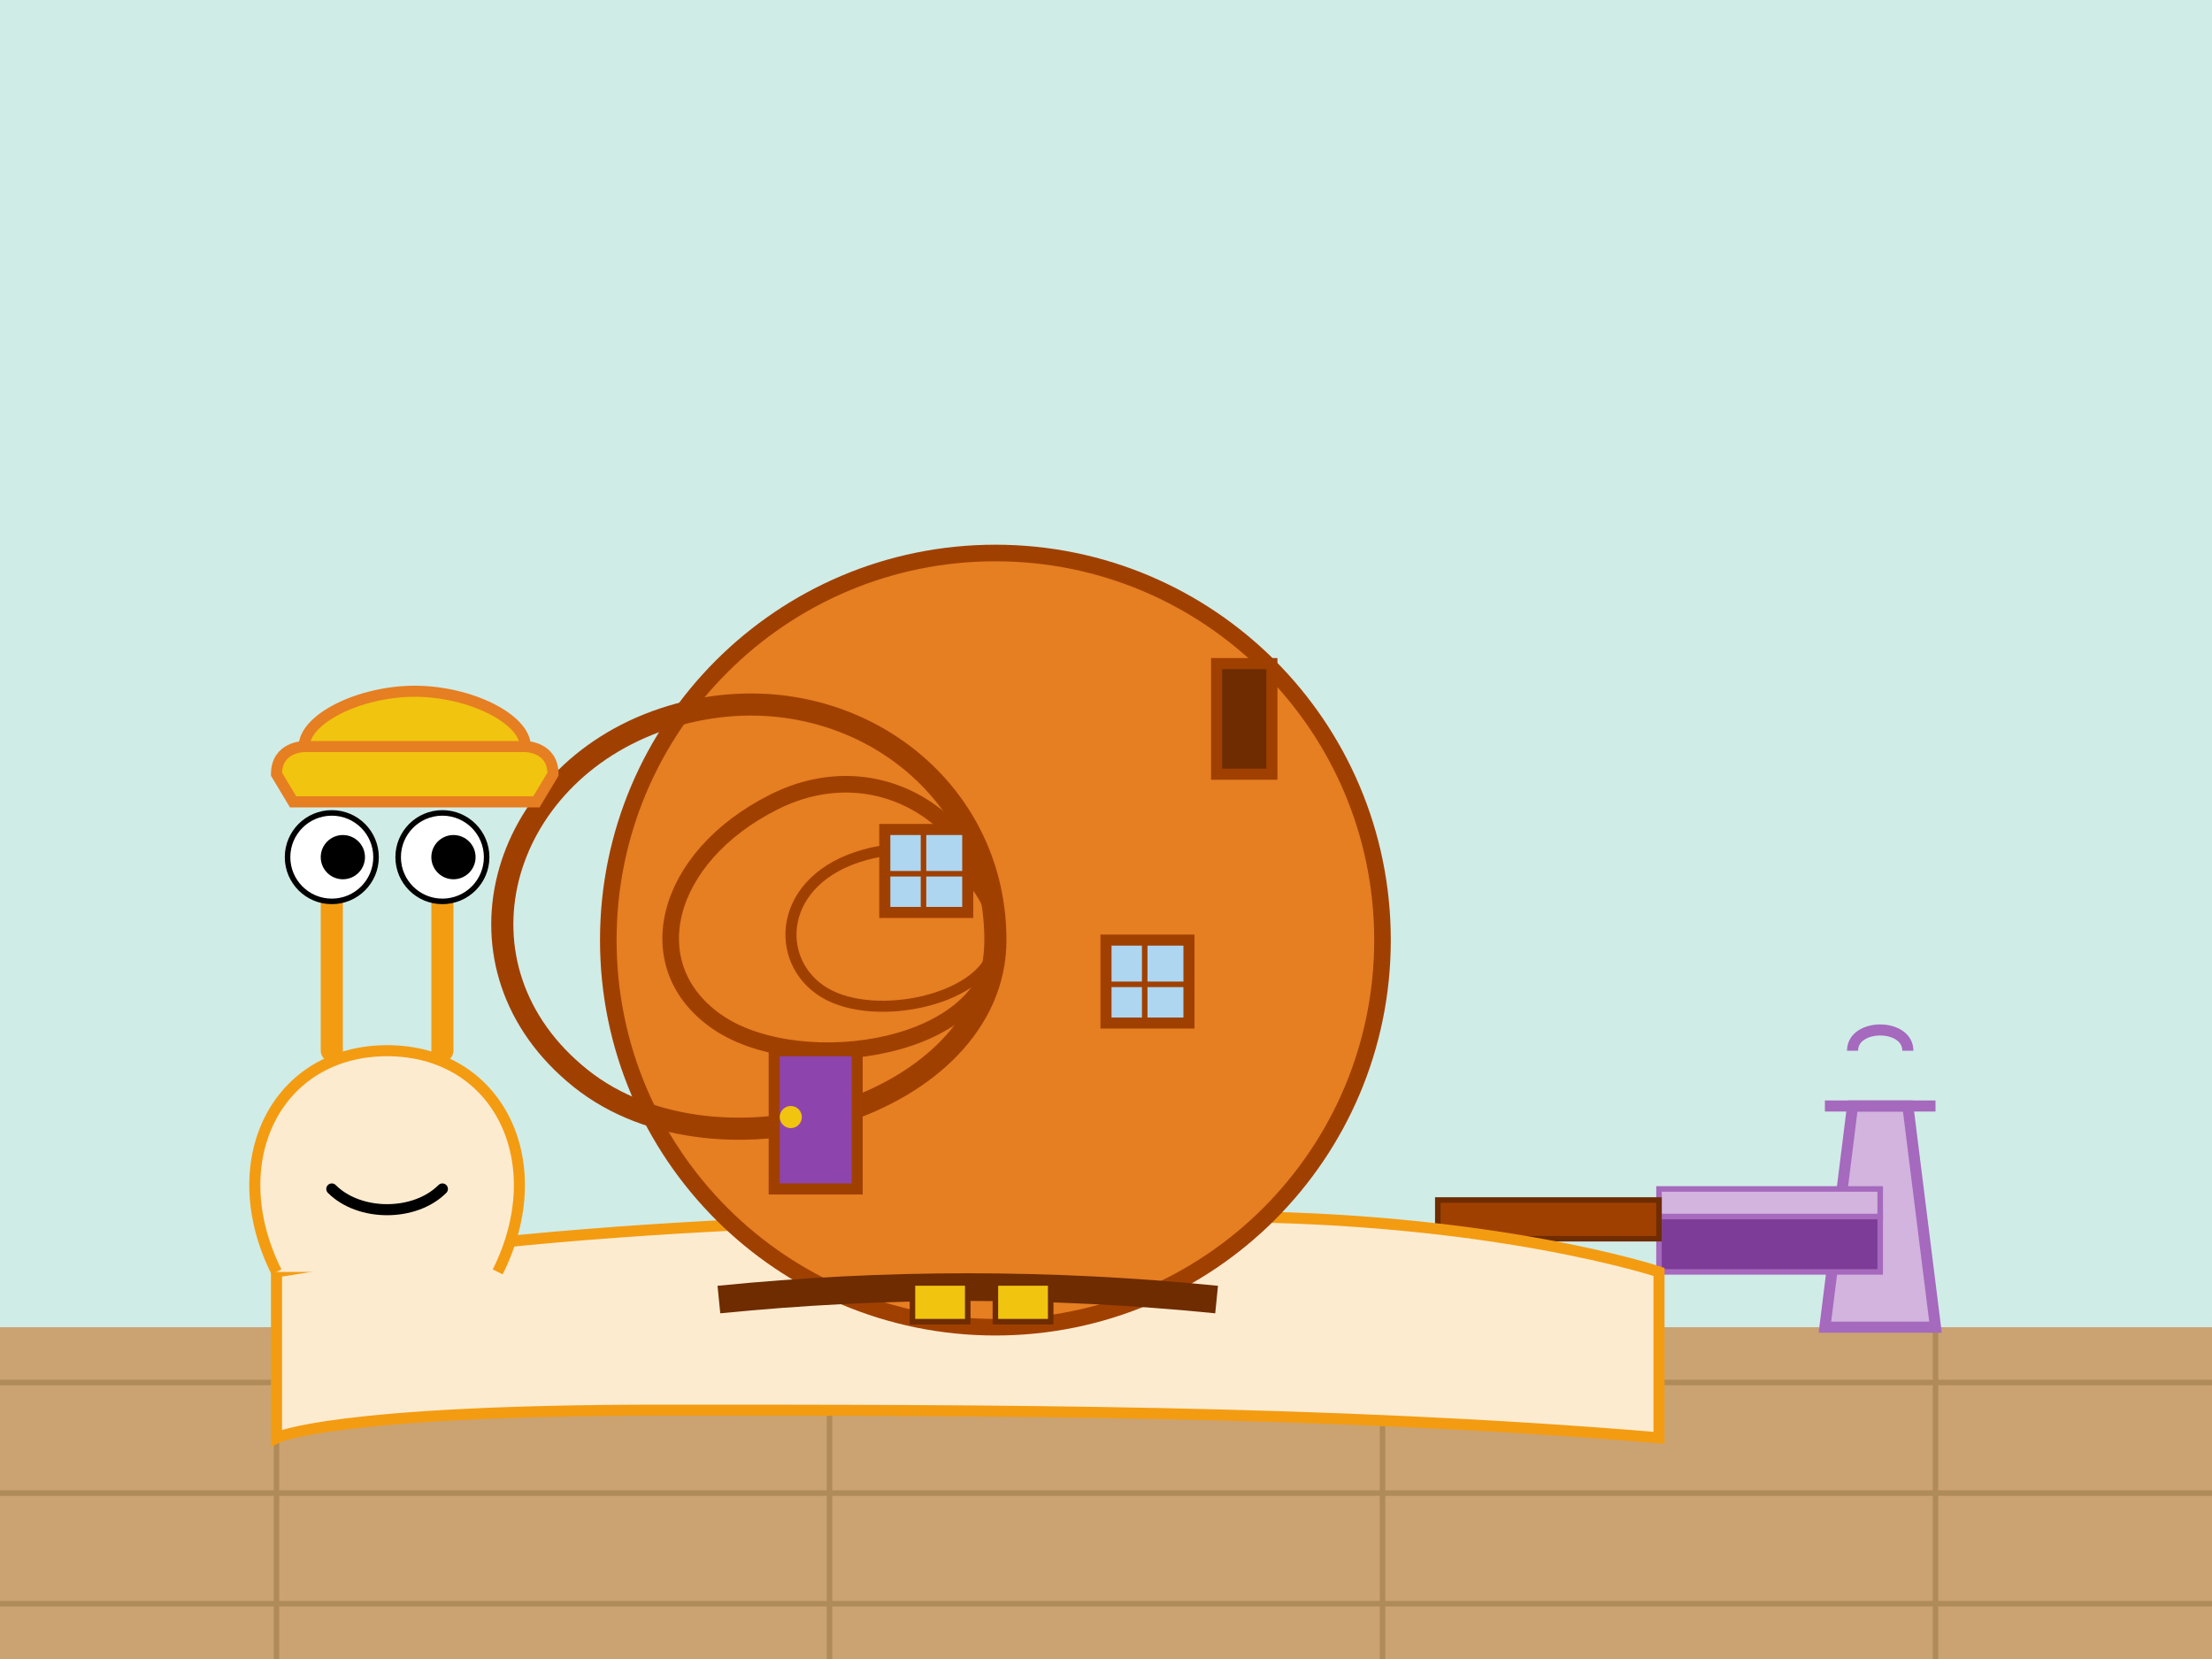
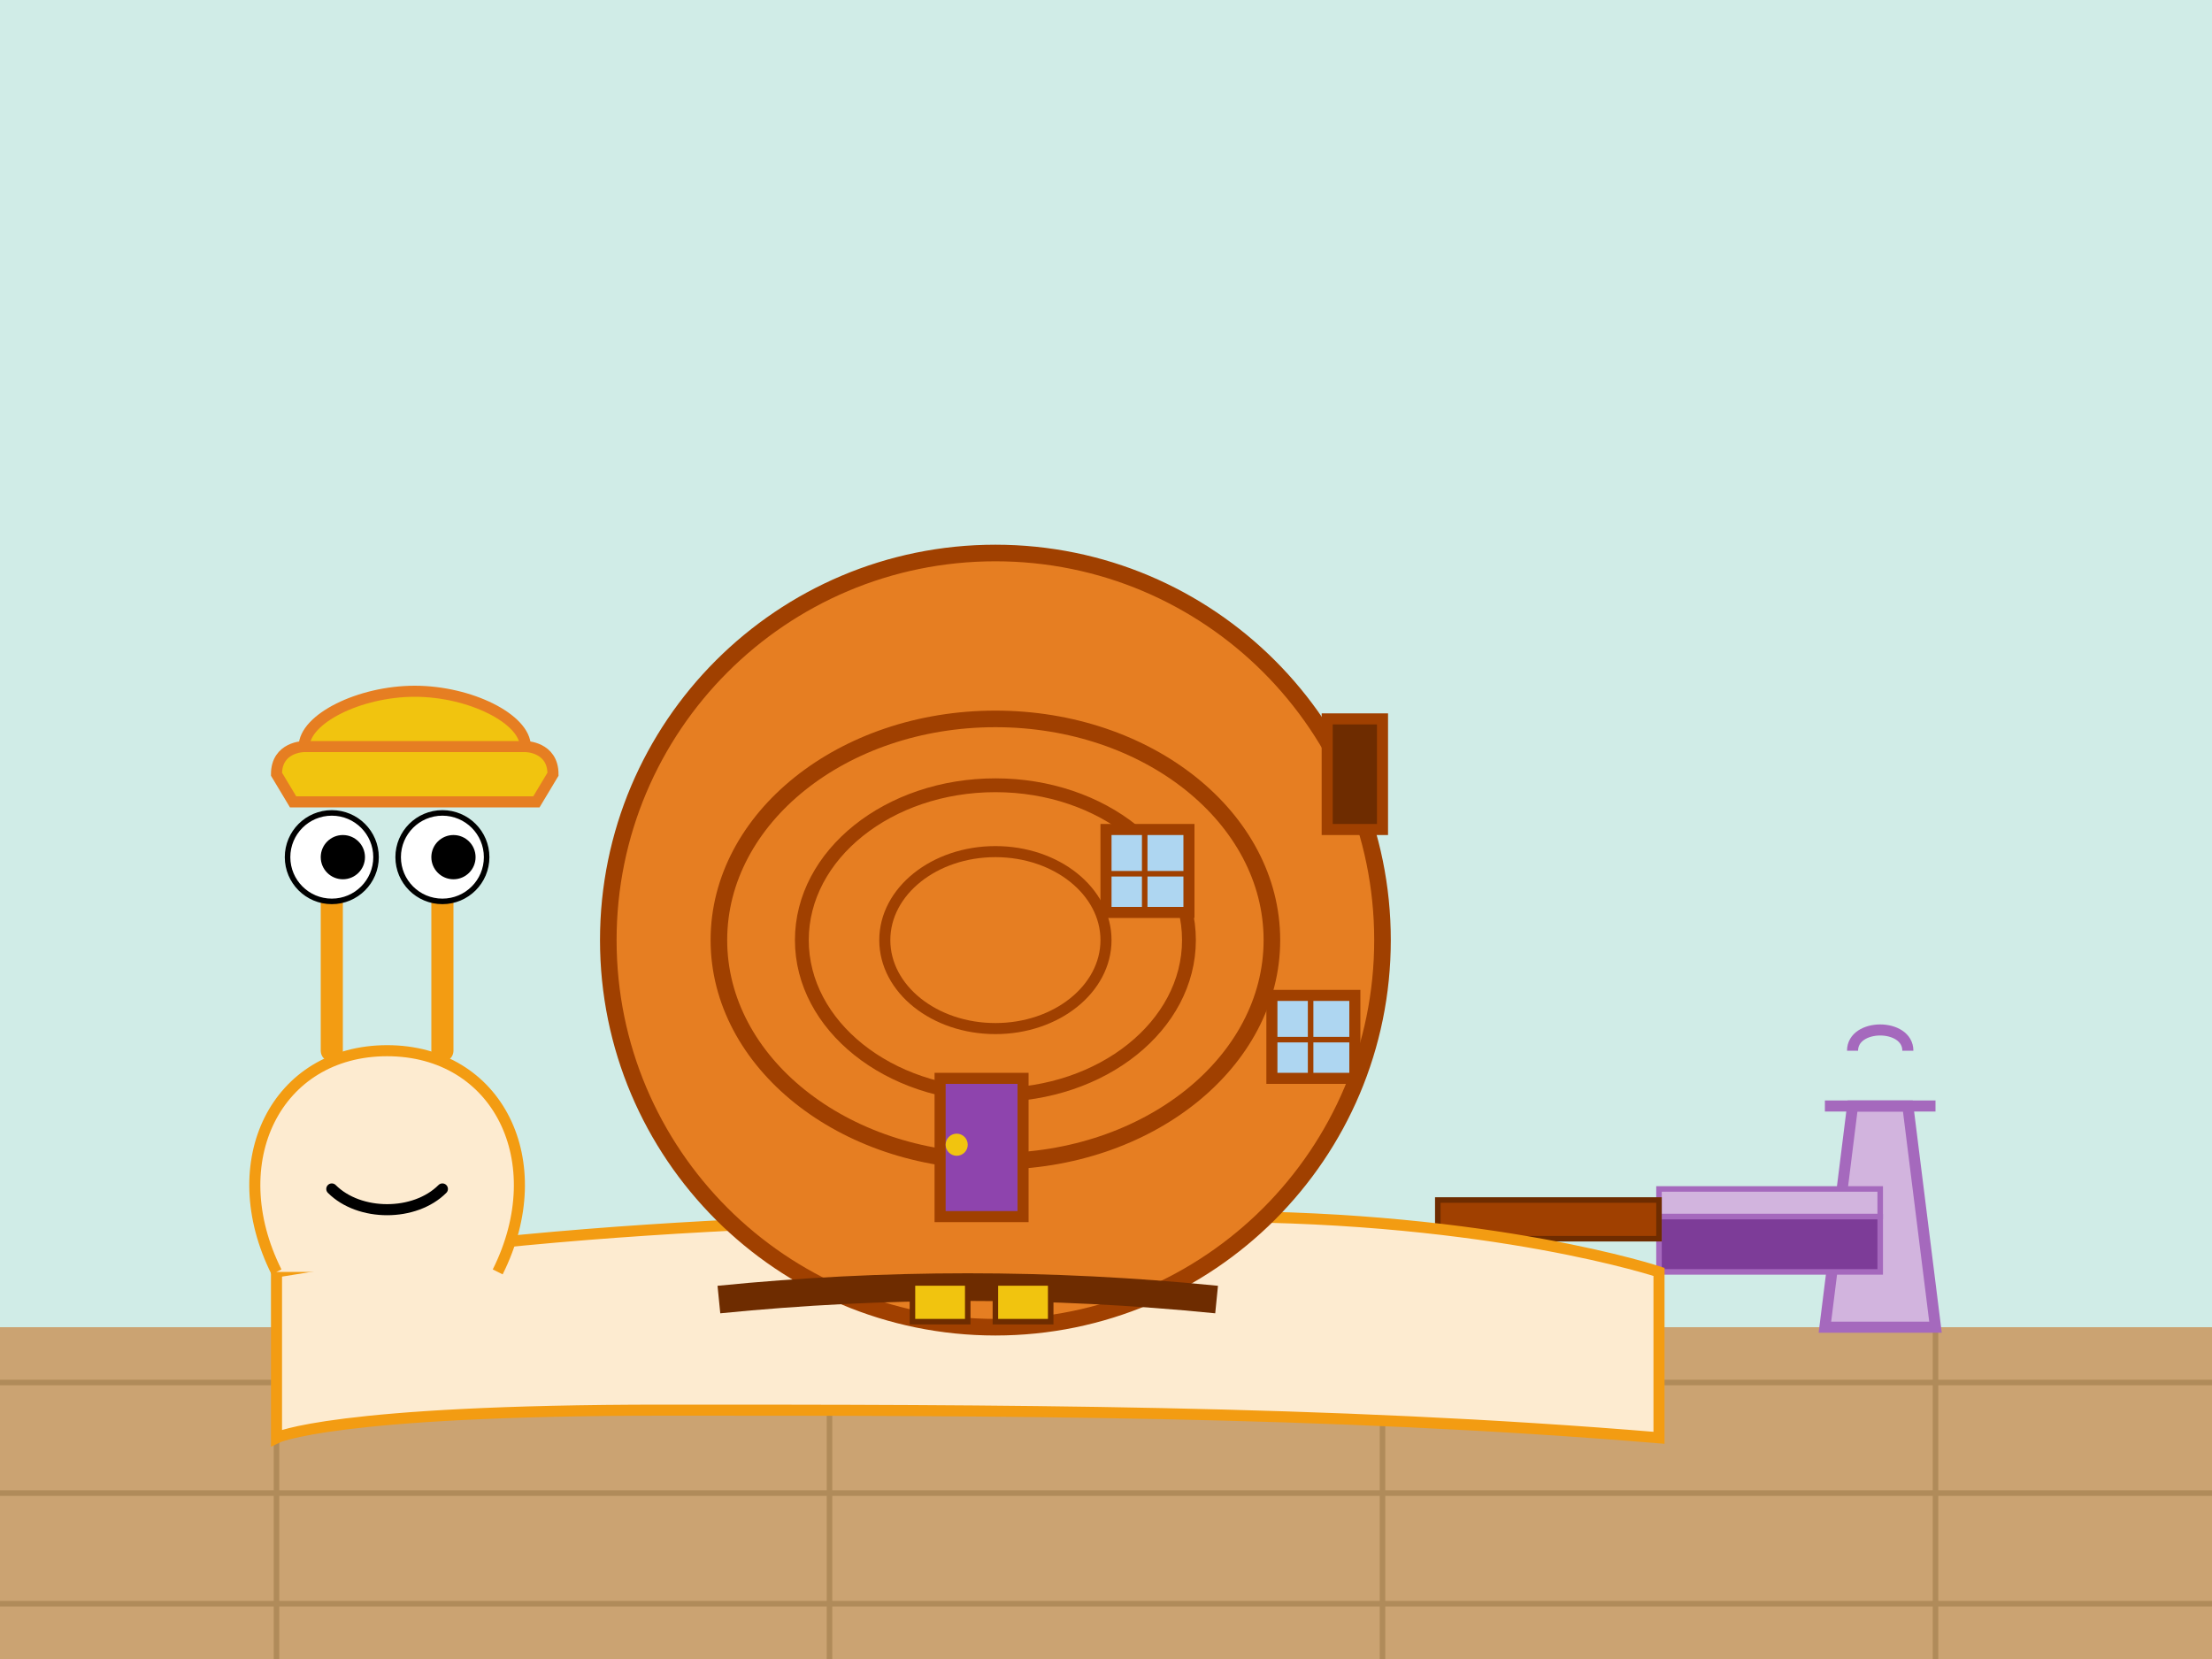
<svg xmlns="http://www.w3.org/2000/svg" viewBox="0 0 400 300">
  <rect width="400" height="300" fill="#E8F8F5" />
  <rect width="400" height="240" fill="#D0ECE7" />
  <rect y="240" width="400" height="60" fill="#CBA372" />
  <line x1="0" y1="250" x2="400" y2="250" stroke="#B08B5A" stroke-width="1" />
  <line x1="0" y1="270" x2="400" y2="270" stroke="#B08B5A" stroke-width="1" />
  <line x1="0" y1="290" x2="400" y2="290" stroke="#B08B5A" stroke-width="1" />
  <line x1="50" y1="240" x2="50" y2="300" stroke="#B08B5A" stroke-width="1" />
  <line x1="150" y1="240" x2="150" y2="300" stroke="#B08B5A" stroke-width="1" />
  <line x1="250" y1="240" x2="250" y2="300" stroke="#B08B5A" stroke-width="1" />
  <line x1="350" y1="240" x2="350" y2="300" stroke="#B08B5A" stroke-width="1" />
  <path d="M330,240 L350,240 L345,200 L335,200 Z" fill="#D2B4DE" stroke="#A569BD" stroke-width="2" />
  <path d="M330,200 L350,200" stroke="#A569BD" stroke-width="2" />
  <path d="M335,190 C335,185 345,185 345,190" stroke="#A569BD" stroke-width="2" fill="none" />
  <rect x="300" y="215" width="40" height="5" fill="#D2B4DE" stroke="#A569BD" stroke-width="1" />
  <rect x="300" y="220" width="40" height="10" fill="#7D3C98" stroke="#A569BD" stroke-width="1" />
  <rect x="260" y="217" width="40" height="7" fill="#A04000" stroke="#6E2C00" stroke-width="1" />
  <path d="M50,230 C110,220 170,220 220,220 C270,220 300,230 300,230 L300,260 C240,255 180,255 120,255 C60,255 50,260 50,260 Z" fill="#FDEBD0" stroke="#F39C12" stroke-width="2" />
  <path d="M50,230 C40,210 50,190 70,190 C90,190 100,210 90,230" fill="#FDEBD0" stroke="#F39C12" stroke-width="2" />
  <circle cx="180" cy="170" r="70" fill="#E67E22" stroke="#A04000" stroke-width="3" />
-   <path d="M180,170 C180,140 150,120 120,130 C90,140 80,175 105,195 C130,215 180,200 180,170 Z" fill="none" stroke="#A04000" stroke-width="4" />
-   <path d="M180,170 C180,150 160,135 140,145 C120,155 115,175 130,185 C145,195 180,190 180,170 Z" fill="none" stroke="#A04000" stroke-width="3" />
-   <path d="M180,170 C180,160 170,150 155,155 C140,160 140,175 150,180 C160,185 180,180 180,170 Z" fill="none" stroke="#A04000" stroke-width="2" />
-   <rect x="160" y="150" width="15" height="15" fill="#AED6F1" stroke="#A04000" stroke-width="2" />
-   <line x1="160" y1="158" x2="175" y2="158" stroke="#A04000" stroke-width="1" />
-   <line x1="167" y1="150" x2="167" y2="165" stroke="#A04000" stroke-width="1" />
-   <rect x="200" y="170" width="15" height="15" fill="#AED6F1" stroke="#A04000" stroke-width="2" />
-   <line x1="200" y1="178" x2="215" y2="178" stroke="#A04000" stroke-width="1" />
-   <line x1="207" y1="170" x2="207" y2="185" stroke="#A04000" stroke-width="1" />
-   <rect x="140" y="190" width="15" height="25" fill="#8E44AD" stroke="#A04000" stroke-width="2" />
-   <circle cx="143" cy="202" r="2" fill="#F1C40F" />
-   <rect x="220" y="120" width="10" height="20" fill="#6E2C00" stroke="#A04000" stroke-width="2" />
+   <ellipse cx="180" cy="170" rx="50" ry="40" fill="none" stroke="#A04000" stroke-width="3" />
+   <ellipse cx="180" cy="170" rx="35" ry="28" fill="none" stroke="#A04000" stroke-width="2.5" />
+   <ellipse cx="180" cy="170" rx="20" ry="16" fill="none" stroke="#A04000" stroke-width="2" />
+   <rect x="200" y="150" width="15" height="15" fill="#AED6F1" stroke="#A04000" stroke-width="2" />
+   <line x1="200" y1="158" x2="215" y2="158" stroke="#A04000" stroke-width="1" />
+   <line x1="207" y1="150" x2="207" y2="165" stroke="#A04000" stroke-width="1" />
+   <rect x="230" y="180" width="15" height="15" fill="#AED6F1" stroke="#A04000" stroke-width="2" />
+   <line x1="230" y1="188" x2="245" y2="188" stroke="#A04000" stroke-width="1" />
+   <line x1="237" y1="180" x2="237" y2="195" stroke="#A04000" stroke-width="1" />
+   <rect x="170" y="195" width="15" height="25" fill="#8E44AD" stroke="#A04000" stroke-width="2" />
+   <circle cx="173" cy="207" r="2" fill="#F1C40F" />
+   <rect x="240" y="130" width="10" height="20" fill="#6E2C00" stroke="#A04000" stroke-width="2" />
  <path d="M130,235 C160,232 190,232 220,235" stroke="#6E2C00" stroke-width="5" fill="none" />
  <rect x="165" y="232" width="10" height="7" fill="#F1C40F" stroke="#6E2C00" stroke-width="1" />
  <rect x="180" y="232" width="10" height="7" fill="#F1C40F" stroke="#6E2C00" stroke-width="1" />
  <path d="M55,135 C55,130 65,125 75,125 C85,125 95,130 95,135" fill="#F1C40F" stroke="#E67E22" stroke-width="2" />
  <path d="M50,140 C50,135 55,135 55,135 L95,135 C95,135 100,135 100,140 L97,145 L53,145 Z" fill="#F1C40F" stroke="#E67E22" stroke-width="2" />
  <line x1="60" y1="190" x2="60" y2="155" stroke="#F39C12" stroke-width="4" stroke-linecap="round" />
  <line x1="80" y1="190" x2="80" y2="155" stroke="#F39C12" stroke-width="4" stroke-linecap="round" />
  <circle cx="60" cy="155" r="8" fill="white" stroke="#000" stroke-width="1" />
  <circle cx="80" cy="155" r="8" fill="white" stroke="#000" stroke-width="1" />
  <circle cx="62" cy="155" r="4" fill="black" />
  <circle cx="82" cy="155" r="4" fill="black" />
  <path d="M60,215 C65,220 75,220 80,215" fill="none" stroke="#000" stroke-width="2" stroke-linecap="round" />
</svg>
